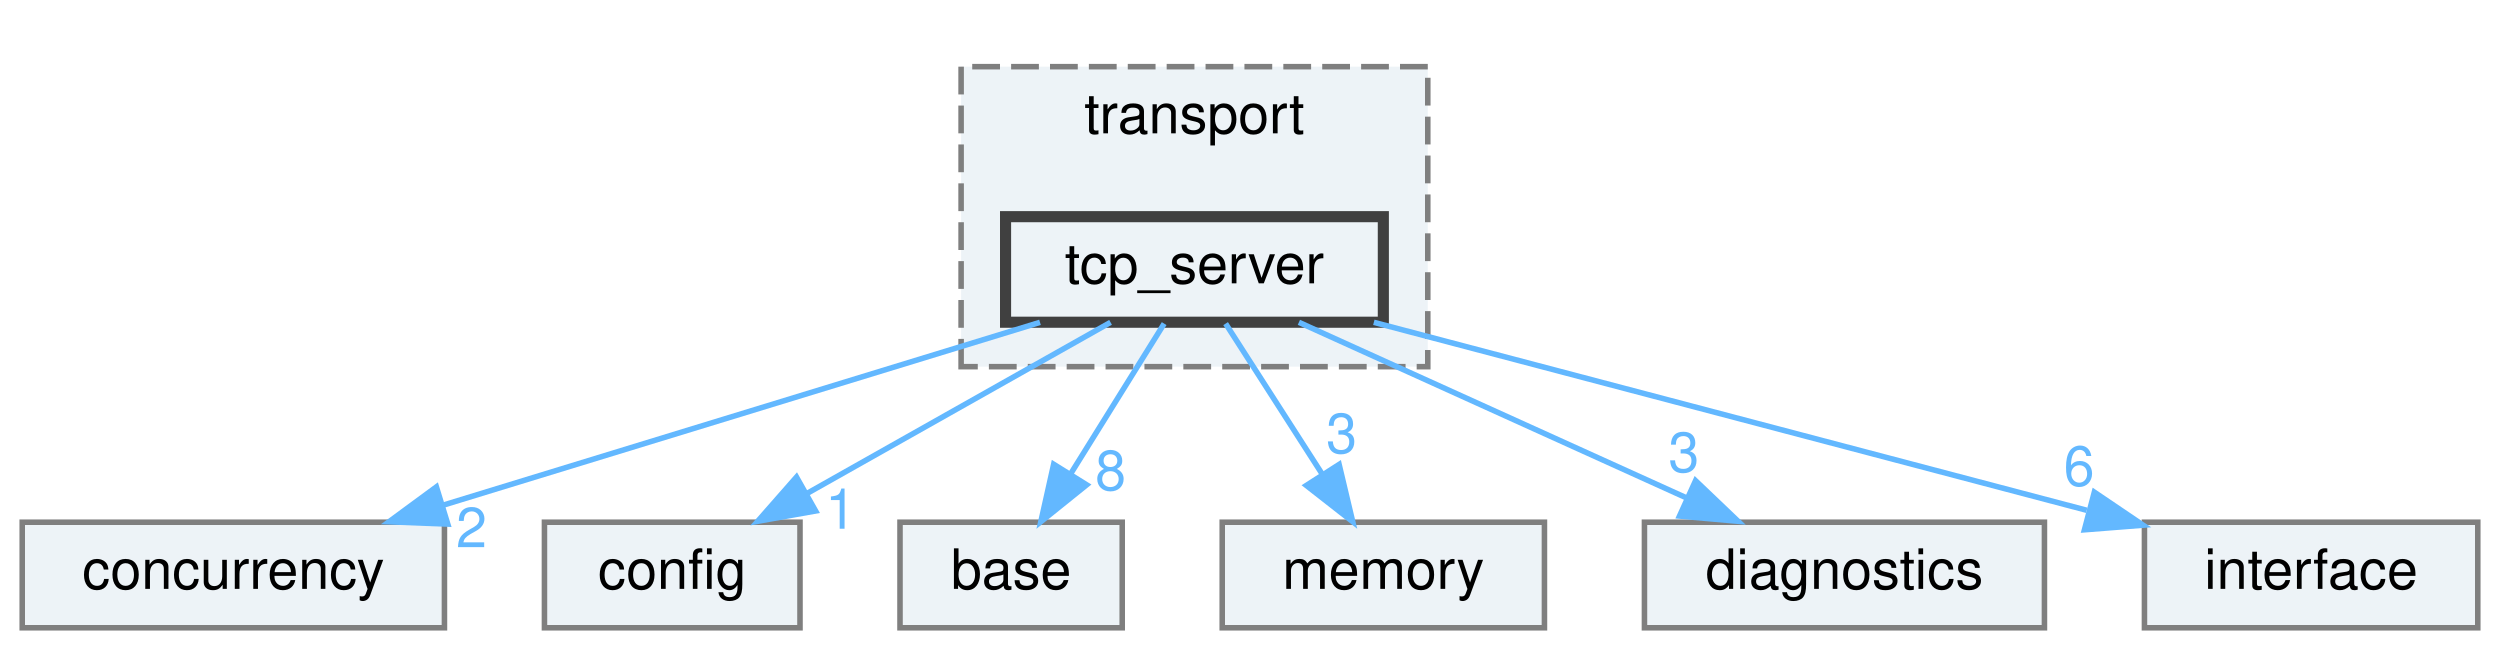
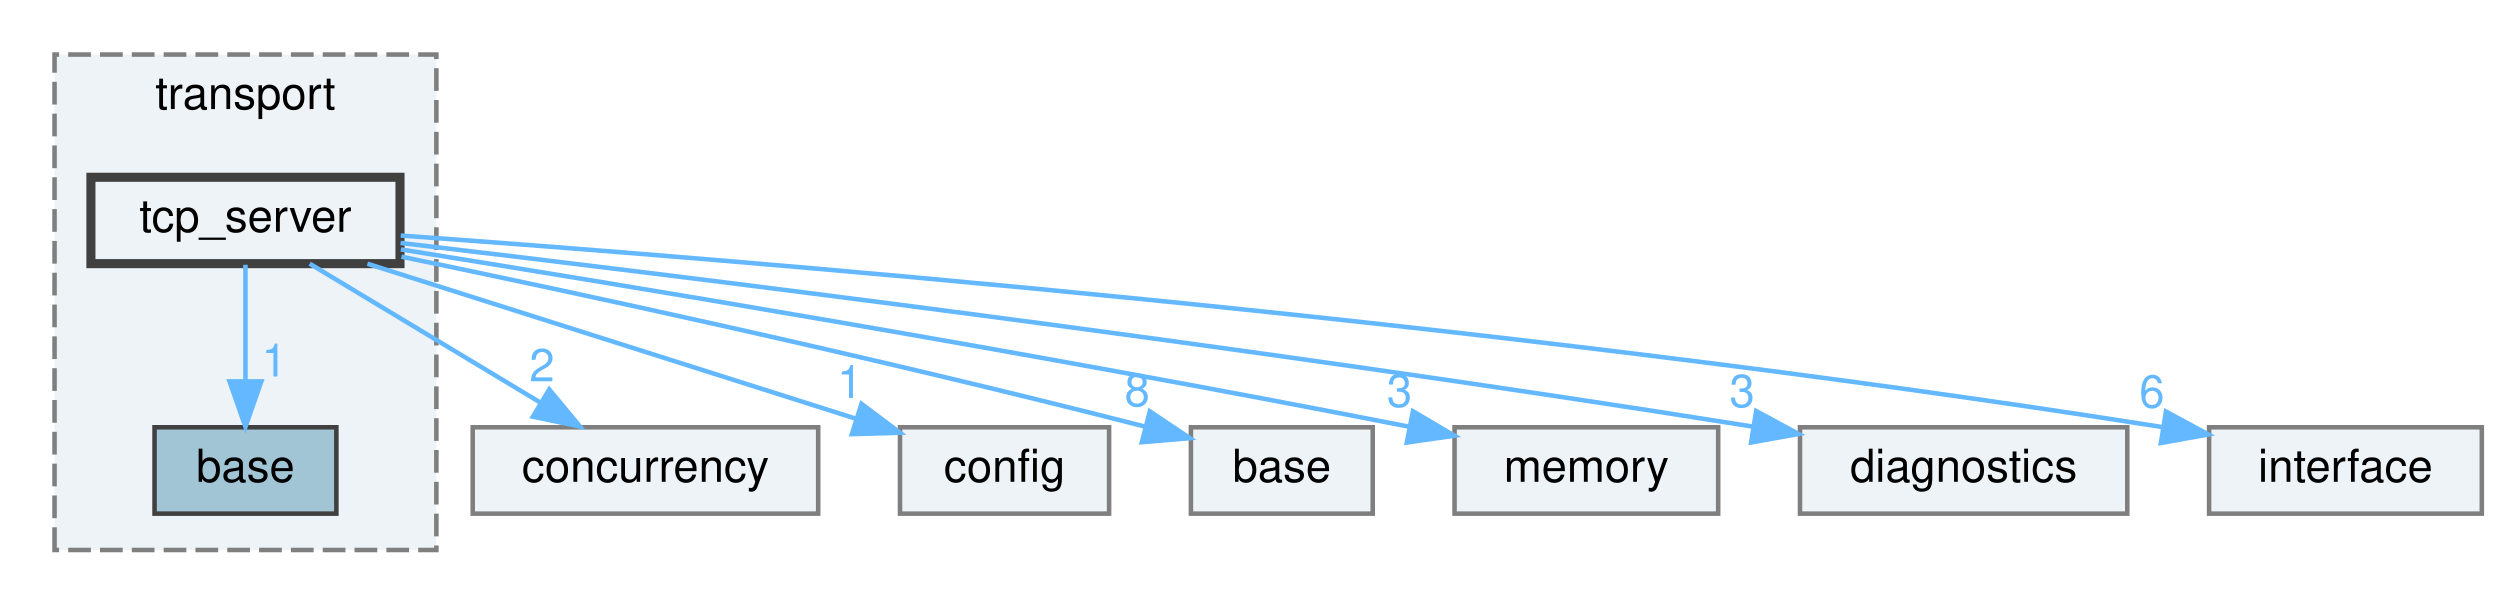
- <svg xmlns="http://www.w3.org/2000/svg" xmlns:xlink="http://www.w3.org/1999/xlink" width="450pt" height="117pt" viewBox="0.00 0.00 450.00 117.00">
-   <g id="graph0" class="graph" transform="scale(1 1) rotate(0) translate(4 113)">
+ <svg xmlns="http://www.w3.org/2000/svg" xmlns:xlink="http://www.w3.org/1999/xlink" width="550pt" height="133pt" viewBox="0.00 0.00 550.00 133.00">
+   <g id="graph0" class="graph" transform="scale(1 1) rotate(0) translate(4 129)">
    <g id="clust1" class="cluster">
      <g id="a_clust1">
        <a xlink:href="dir_5c26b0c9b7e0d5acf946c15b5d9d58d6.html" target="_top" xlink:title="transport">
-           <polygon fill="#edf3f7" stroke="#7f7f7f" stroke-dasharray="5,2" points="169,-47 169,-101 253,-101 253,-47 169,-47" />
-           <text text-anchor="middle" x="211" y="-89" font-family="Helvetica,sans-Serif" font-size="10.00">transport</text>
+           <polygon fill="#edf3f7" stroke="#7f7f7f" stroke-dasharray="5,2" points="8,-8 8,-117 92,-117 92,-8 8,-8" />
+           <text text-anchor="middle" x="50" y="-105" font-family="Helvetica,sans-Serif" font-size="10.00">transport</text>
        </a>
      </g>
    </g>
    <g id="node1" class="node">
      <g id="a_node1">
-         <a xlink:href="dir_bdae376d6a766a2d984a51161a7f5788.html" target="_top" xlink:title="tcp_server">
-           <polygon fill="#edf3f7" stroke="#404040" stroke-width="2" points="245,-74 177,-74 177,-55 245,-55 245,-74" />
-           <text text-anchor="middle" x="211" y="-62" font-family="Helvetica,sans-Serif" font-size="10.00">tcp_server</text>
+         <a xlink:href="dir_b1f341685ecfe0d4dbd9467427ad429d.html" target="_top" xlink:title="base">
+           <polygon fill="#a2c5d6" stroke="#404040" points="70,-35 30,-35 30,-16 70,-16 70,-35" />
+           <text text-anchor="middle" x="50" y="-23" font-family="Helvetica,sans-Serif" font-size="10.00">base</text>
        </a>
      </g>
    </g>
    <g id="node2" class="node">
      <g id="a_node2">
+         <a xlink:href="dir_bdae376d6a766a2d984a51161a7f5788.html" target="_top" xlink:title="tcp_server">
+           <polygon fill="#edf3f7" stroke="#404040" stroke-width="2" points="84,-90 16,-90 16,-71 84,-71 84,-90" />
+           <text text-anchor="middle" x="50" y="-78" font-family="Helvetica,sans-Serif" font-size="10.00">tcp_server</text>
+         </a>
+       </g>
+     </g>
+     <g id="edge6" class="edge">
+       <g id="a_edge6">
+         <a xlink:href="dir_000019_000002.html" target="_top">
+           <path fill="none" stroke="#63b8ff" d="M50,-70.75C50,-63.8 50,-53.85 50,-45.13" />
+           <polygon fill="#63b8ff" stroke="#63b8ff" points="53.5,-45.09 50,-35.09 46.5,-45.09 53.5,-45.09" />
+         </a>
+       </g>
+       <g id="a_edge6-headlabel">
+         <a xlink:href="dir_000019_000002.html" target="_top" xlink:title="1">
+           <text text-anchor="middle" x="56.34" y="-46.18" font-family="Helvetica,sans-Serif" font-size="10.00" fill="#63b8ff">1</text>
+         </a>
+       </g>
+     </g>
+     <g id="node3" class="node">
+       <g id="a_node3">
        <a xlink:href="dir_10a04bdc26b9bc63fc33802b95b375a9.html" target="_top" xlink:title="concurrency">
-           <polygon fill="#edf3f7" stroke="#7f7f7f" points="76,-19 0,-19 0,0 76,0 76,-19" />
-           <text text-anchor="middle" x="38" y="-7" font-family="Helvetica,sans-Serif" font-size="10.00">concurrency</text>
+           <polygon fill="#edf3f7" stroke="#7f7f7f" points="176,-35 100,-35 100,-16 176,-16 176,-35" />
+           <text text-anchor="middle" x="138" y="-23" font-family="Helvetica,sans-Serif" font-size="10.00">concurrency</text>
        </a>
      </g>
    </g>
    <g id="edge1" class="edge">
      <g id="a_edge1">
        <a xlink:href="dir_000019_000004.html" target="_top">
-           <path fill="none" stroke="#63b8ff" d="M183.2,-54.98C154.03,-46.05 108,-31.94 75.6,-22.02" />
-           <polygon fill="#63b8ff" stroke="#63b8ff" points="76.6,-18.66 66.01,-19.08 74.55,-25.36 76.6,-18.66" />
+           <path fill="none" stroke="#63b8ff" d="M64.14,-70.98C77.79,-62.77 98.69,-50.18 114.78,-40.49" />
+           <polygon fill="#63b8ff" stroke="#63b8ff" points="116.84,-43.33 123.6,-35.17 113.23,-37.33 116.84,-43.33" />
        </a>
      </g>
      <g id="a_edge1-headlabel">
        <a xlink:href="dir_000019_000004.html" target="_top" xlink:title="2">
-           <text text-anchor="middle" x="80.87" y="-14.5" font-family="Helvetica,sans-Serif" font-size="10.00" fill="#63b8ff">2</text>
+           <text text-anchor="middle" x="115.23" y="-45.11" font-family="Helvetica,sans-Serif" font-size="10.00" fill="#63b8ff">2</text>
        </a>
      </g>
    </g>
-     <g id="node3" class="node">
-       <g id="a_node3">
+     <g id="node4" class="node">
+       <g id="a_node4">
        <a xlink:href="dir_1ae9d5707ae3e429484f972fe2e6b4f0.html" target="_top" xlink:title="config">
-           <polygon fill="#edf3f7" stroke="#7f7f7f" points="140,-19 94,-19 94,0 140,0 140,-19" />
-           <text text-anchor="middle" x="117" y="-7" font-family="Helvetica,sans-Serif" font-size="10.00">config</text>
+           <polygon fill="#edf3f7" stroke="#7f7f7f" points="240,-35 194,-35 194,-16 240,-16 240,-35" />
+           <text text-anchor="middle" x="217" y="-23" font-family="Helvetica,sans-Serif" font-size="10.00">config</text>
        </a>
      </g>
    </g>
    <g id="edge2" class="edge">
      <g id="a_edge2">
        <a xlink:href="dir_000019_000005.html" target="_top">
-           <path fill="none" stroke="#63b8ff" d="M195.9,-54.98C181.18,-46.69 158.58,-33.94 141.33,-24.22" />
-           <polygon fill="#63b8ff" stroke="#63b8ff" points="142.81,-21.03 132.38,-19.17 139.37,-27.13 142.81,-21.03" />
+           <path fill="none" stroke="#63b8ff" d="M76.83,-70.98C106.12,-61.69 153.01,-46.81 184.4,-36.85" />
+           <polygon fill="#63b8ff" stroke="#63b8ff" points="185.53,-40.16 194,-33.8 183.41,-33.49 185.53,-40.16" />
        </a>
      </g>
      <g id="a_edge2-headlabel">
        <a xlink:href="dir_000019_000005.html" target="_top" xlink:title="1">
-           <text text-anchor="middle" x="147.33" y="-17.83" font-family="Helvetica,sans-Serif" font-size="10.00" fill="#63b8ff">1</text>
+           <text text-anchor="middle" x="182.96" y="-41.45" font-family="Helvetica,sans-Serif" font-size="10.00" fill="#63b8ff">1</text>
        </a>
      </g>
    </g>
-     <g id="node4" class="node">
-       <g id="a_node4">
+     <g id="node5" class="node">
+       <g id="a_node5">
        <a xlink:href="dir_1b267b6cbe170e06255a29a9b0340896.html" target="_top" xlink:title="base">
-           <polygon fill="#edf3f7" stroke="#7f7f7f" points="198,-19 158,-19 158,0 198,0 198,-19" />
-           <text text-anchor="middle" x="178" y="-7" font-family="Helvetica,sans-Serif" font-size="10.00">base</text>
+           <polygon fill="#edf3f7" stroke="#7f7f7f" points="298,-35 258,-35 258,-16 298,-16 298,-35" />
+           <text text-anchor="middle" x="278" y="-23" font-family="Helvetica,sans-Serif" font-size="10.00">base</text>
        </a>
      </g>
    </g>
    <g id="edge3" class="edge">
      <g id="a_edge3">
        <a xlink:href="dir_000019_000001.html" target="_top">
-           <path fill="none" stroke="#63b8ff" d="M205.55,-54.75C200.99,-47.42 194.33,-36.73 188.71,-27.7" />
-           <polygon fill="#63b8ff" stroke="#63b8ff" points="191.6,-25.73 183.35,-19.09 185.66,-29.43 191.6,-25.73" />
+           <path fill="none" stroke="#63b8ff" d="M84.32,-72.53C122.17,-64.7 185.06,-51.22 248.06,-35.11" />
+           <polygon fill="#63b8ff" stroke="#63b8ff" points="248.96,-38.5 257.77,-32.61 247.21,-31.72 248.96,-38.5" />
        </a>
      </g>
      <g id="a_edge3-headlabel">
        <a xlink:href="dir_000019_000001.html" target="_top" xlink:title="8">
-           <text text-anchor="middle" x="195.91" y="-24.78" font-family="Helvetica,sans-Serif" font-size="10.00" fill="#63b8ff">8</text>
+           <text text-anchor="middle" x="246.18" y="-39.65" font-family="Helvetica,sans-Serif" font-size="10.00" fill="#63b8ff">8</text>
        </a>
      </g>
    </g>
-     <g id="node5" class="node">
-       <g id="a_node5">
+     <g id="node6" class="node">
+       <g id="a_node6">
        <a xlink:href="dir_5c49fb1fe3cdea7da91949965a419900.html" target="_top" xlink:title="memory">
-           <polygon fill="#edf3f7" stroke="#7f7f7f" points="274,-19 216,-19 216,0 274,0 274,-19" />
-           <text text-anchor="middle" x="245" y="-7" font-family="Helvetica,sans-Serif" font-size="10.00">memory</text>
+           <polygon fill="#edf3f7" stroke="#7f7f7f" points="374,-35 316,-35 316,-16 374,-16 374,-35" />
+           <text text-anchor="middle" x="345" y="-23" font-family="Helvetica,sans-Serif" font-size="10.00">memory</text>
        </a>
      </g>
    </g>
    <g id="edge4" class="edge">
      <g id="a_edge4">
        <a xlink:href="dir_000019_000014.html" target="_top">
-           <path fill="none" stroke="#63b8ff" d="M216.61,-54.75C221.32,-47.42 228.17,-36.73 233.97,-27.7" />
-           <polygon fill="#63b8ff" stroke="#63b8ff" points="237.04,-29.4 239.49,-19.09 231.14,-25.62 237.04,-29.4" />
+           <path fill="none" stroke="#63b8ff" d="M84.19,-74.12C131.69,-66.53 220.58,-51.9 306.11,-35.1" />
+           <polygon fill="#63b8ff" stroke="#63b8ff" points="306.85,-38.52 315.98,-33.14 305.5,-31.65 306.85,-38.52" />
        </a>
      </g>
      <g id="a_edge4-headlabel">
        <a xlink:href="dir_000019_000014.html" target="_top" xlink:title="3">
-           <text text-anchor="middle" x="237.49" y="-31.45" font-family="Helvetica,sans-Serif" font-size="10.00" fill="#63b8ff">3</text>
+           <text text-anchor="middle" x="303.88" y="-39.5" font-family="Helvetica,sans-Serif" font-size="10.00" fill="#63b8ff">3</text>
        </a>
      </g>
    </g>
-     <g id="node6" class="node">
-       <g id="a_node6">
+     <g id="node7" class="node">
+       <g id="a_node7">
        <a xlink:href="dir_7729b3b589609220b9ffe88f5b919f3c.html" target="_top" xlink:title="diagnostics">
-           <polygon fill="#edf3f7" stroke="#7f7f7f" points="364,-19 292,-19 292,0 364,0 364,-19" />
-           <text text-anchor="middle" x="328" y="-7" font-family="Helvetica,sans-Serif" font-size="10.00">diagnostics</text>
+           <polygon fill="#edf3f7" stroke="#7f7f7f" points="464,-35 392,-35 392,-16 464,-16 464,-35" />
+           <text text-anchor="middle" x="428" y="-23" font-family="Helvetica,sans-Serif" font-size="10.00">diagnostics</text>
        </a>
      </g>
    </g>
    <g id="edge5" class="edge">
      <g id="a_edge5">
        <a xlink:href="dir_000019_000009.html" target="_top">
-           <path fill="none" stroke="#63b8ff" d="M229.8,-54.98C248.62,-46.46 277.82,-33.23 299.5,-23.41" />
-           <polygon fill="#63b8ff" stroke="#63b8ff" points="301.2,-26.48 308.86,-19.17 298.31,-20.11 301.2,-26.48" />
+           <path fill="none" stroke="#63b8ff" d="M84.12,-75.55C142.82,-68.64 266.88,-53.43 381.67,-35.14" />
+           <polygon fill="#63b8ff" stroke="#63b8ff" points="382.36,-38.57 391.68,-33.53 381.25,-31.66 382.36,-38.57" />
        </a>
      </g>
      <g id="a_edge5-headlabel">
        <a xlink:href="dir_000019_000009.html" target="_top" xlink:title="3">
-           <text text-anchor="middle" x="299.09" y="-28.05" font-family="Helvetica,sans-Serif" font-size="10.00" fill="#63b8ff">3</text>
+           <text text-anchor="middle" x="379.26" y="-39.45" font-family="Helvetica,sans-Serif" font-size="10.00" fill="#63b8ff">3</text>
        </a>
      </g>
    </g>
-     <g id="node7" class="node">
-       <g id="a_node7">
+     <g id="node8" class="node">
+       <g id="a_node8">
        <a xlink:href="dir_bc504be2cd69b9810b0769a6f10cd052.html" target="_top" xlink:title="interface">
-           <polygon fill="#edf3f7" stroke="#7f7f7f" points="442,-19 382,-19 382,0 442,0 442,-19" />
-           <text text-anchor="middle" x="412" y="-7" font-family="Helvetica,sans-Serif" font-size="10.00">interface</text>
+           <polygon fill="#edf3f7" stroke="#7f7f7f" points="542,-35 482,-35 482,-16 542,-16 542,-35" />
+           <text text-anchor="middle" x="512" y="-23" font-family="Helvetica,sans-Serif" font-size="10.00">interface</text>
        </a>
      </g>
    </g>
-     <g id="edge6" class="edge">
-       <g id="a_edge6">
+     <g id="edge7" class="edge">
+       <g id="a_edge7">
        <a xlink:href="dir_000019_000013.html" target="_top">
-           <path fill="none" stroke="#63b8ff" d="M243.29,-54.98C278.19,-45.78 333.85,-31.11 371.61,-21.15" />
-           <polygon fill="#63b8ff" stroke="#63b8ff" points="372.98,-24.41 381.76,-18.47 371.2,-17.64 372.98,-24.41" />
+           <path fill="none" stroke="#63b8ff" d="M84.16,-77.18C154.69,-72.13 321.66,-58.75 471.53,-35.07" />
+           <polygon fill="#63b8ff" stroke="#63b8ff" points="472.51,-38.46 481.83,-33.42 471.4,-31.54 472.51,-38.46" />
        </a>
      </g>
-       <g id="a_edge6-headlabel">
+       <g id="a_edge7-headlabel">
        <a xlink:href="dir_000019_000013.html" target="_top" xlink:title="6">
-           <text text-anchor="middle" x="370.23" y="-25.57" font-family="Helvetica,sans-Serif" font-size="10.00" fill="#63b8ff">6</text>
+           <text text-anchor="middle" x="469.41" y="-39.33" font-family="Helvetica,sans-Serif" font-size="10.00" fill="#63b8ff">6</text>
        </a>
      </g>
    </g>
  </g>
</svg>
